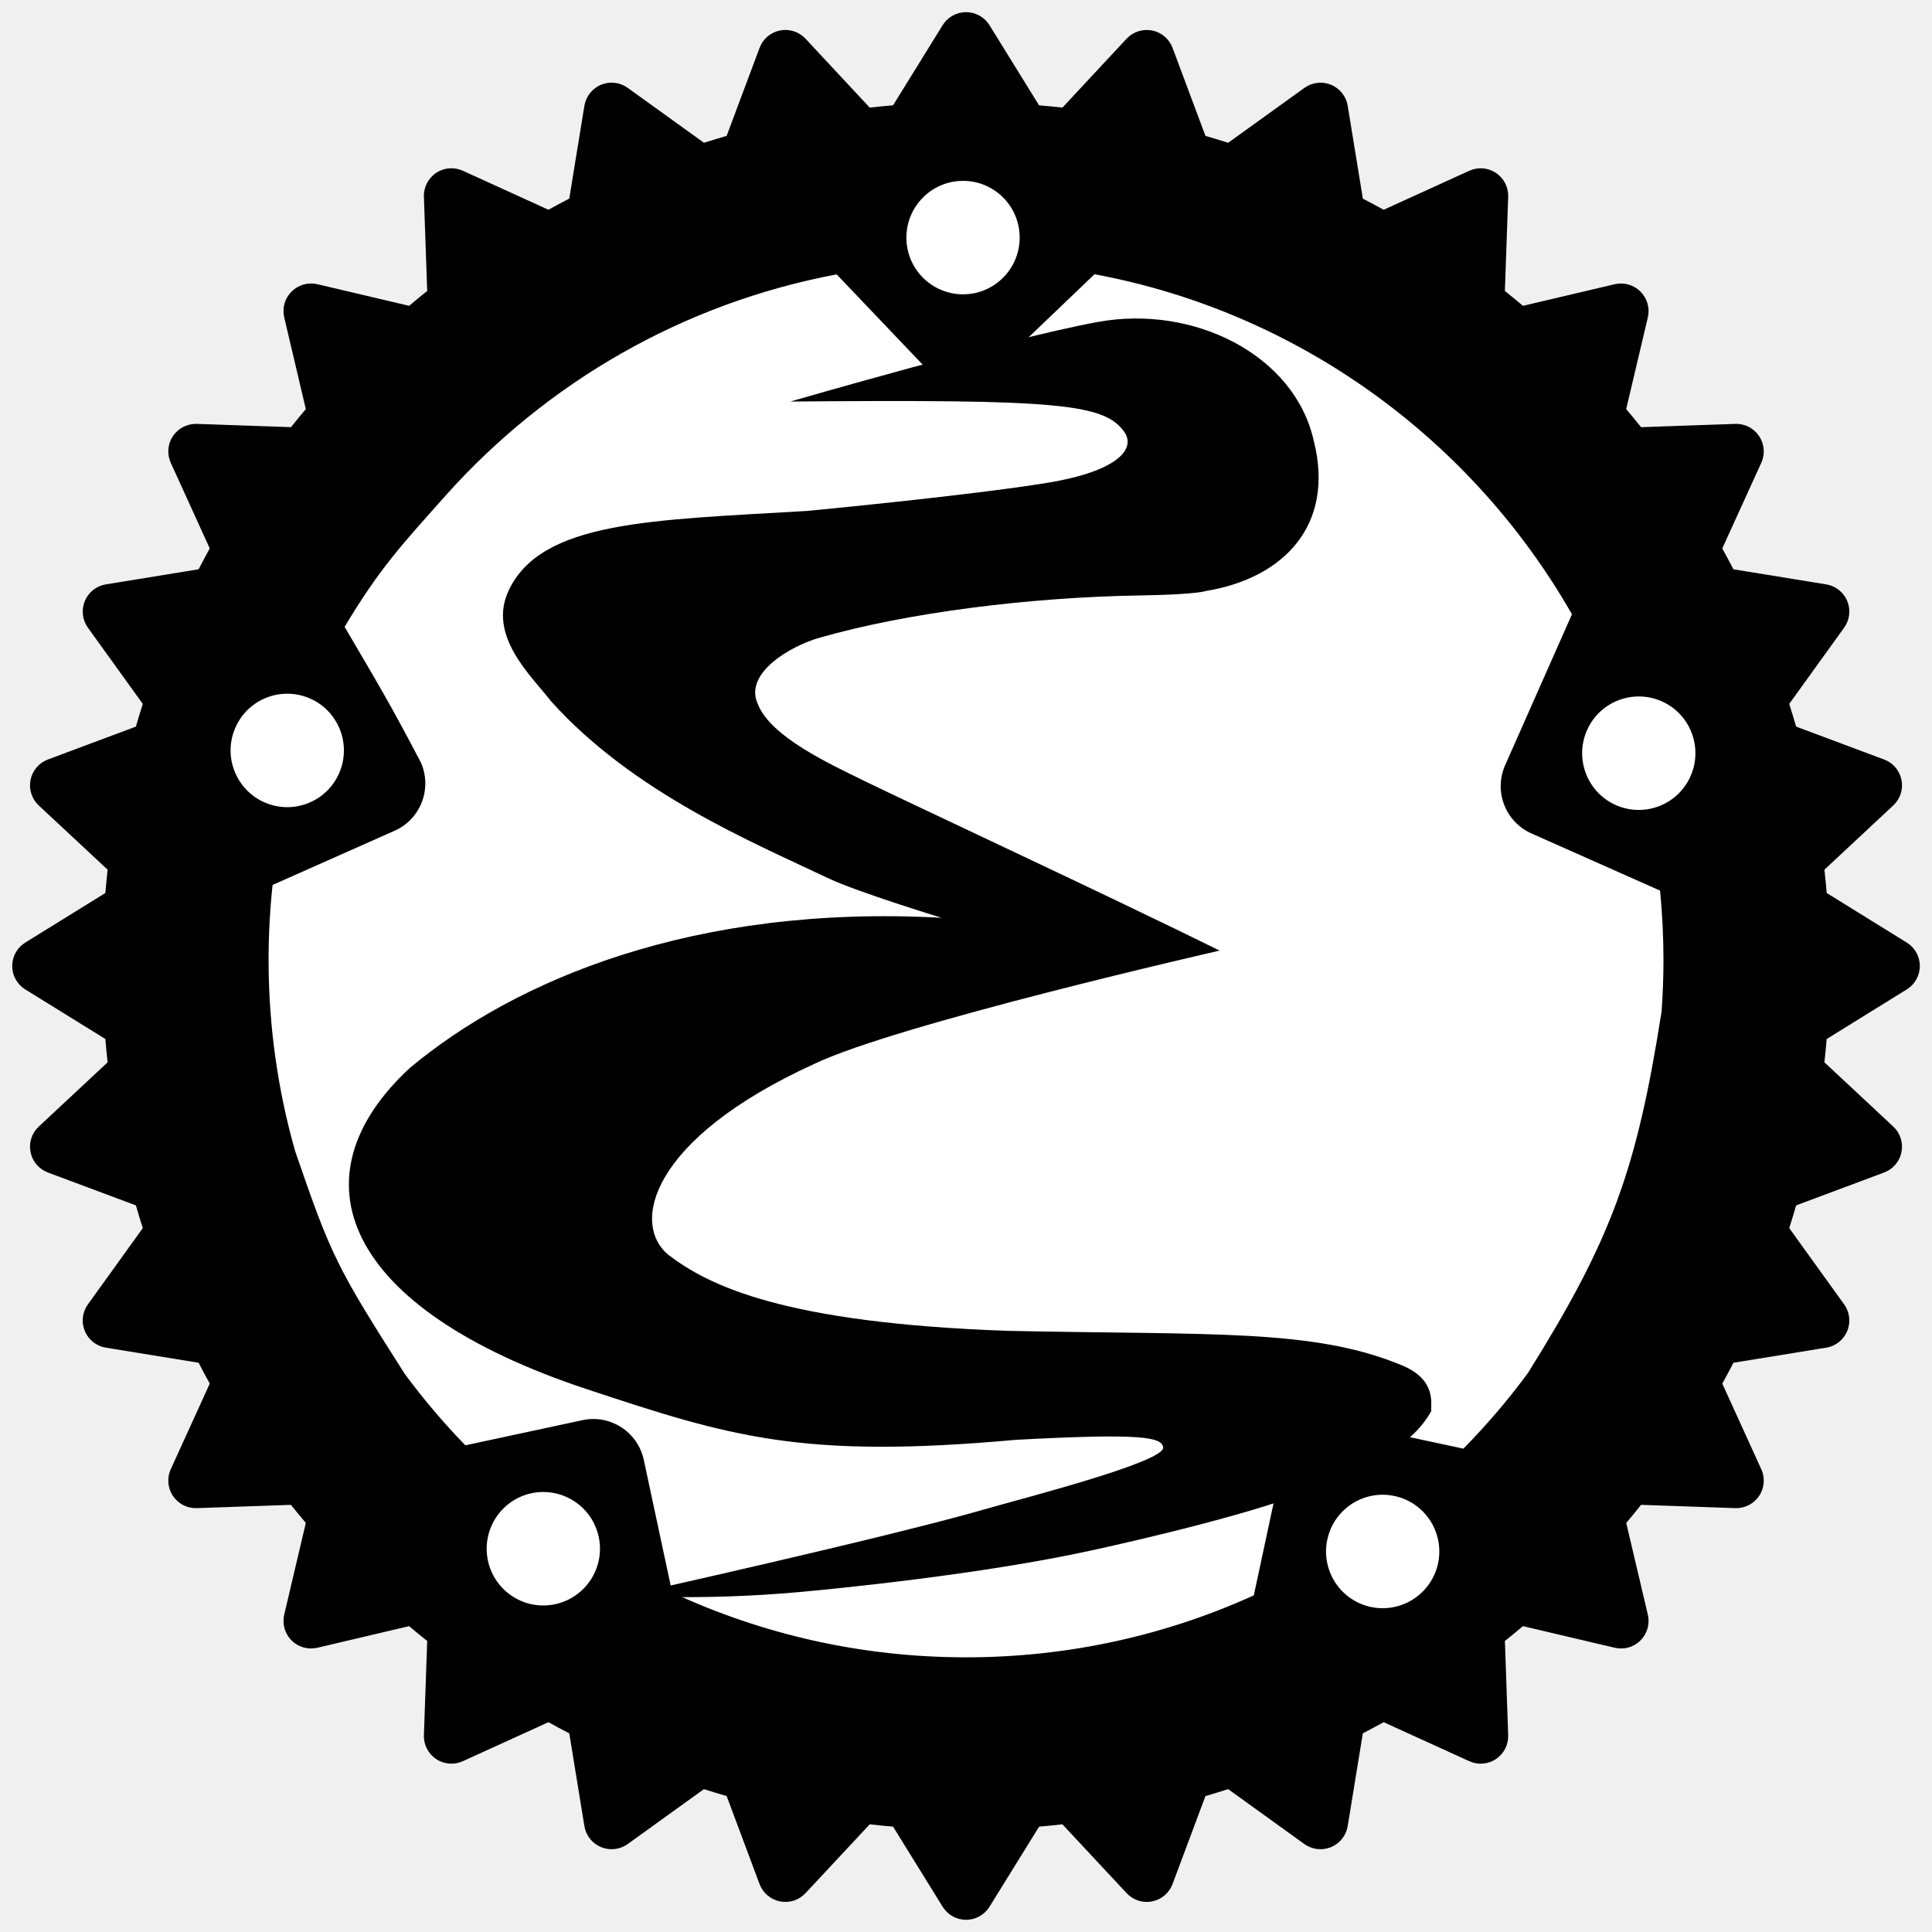
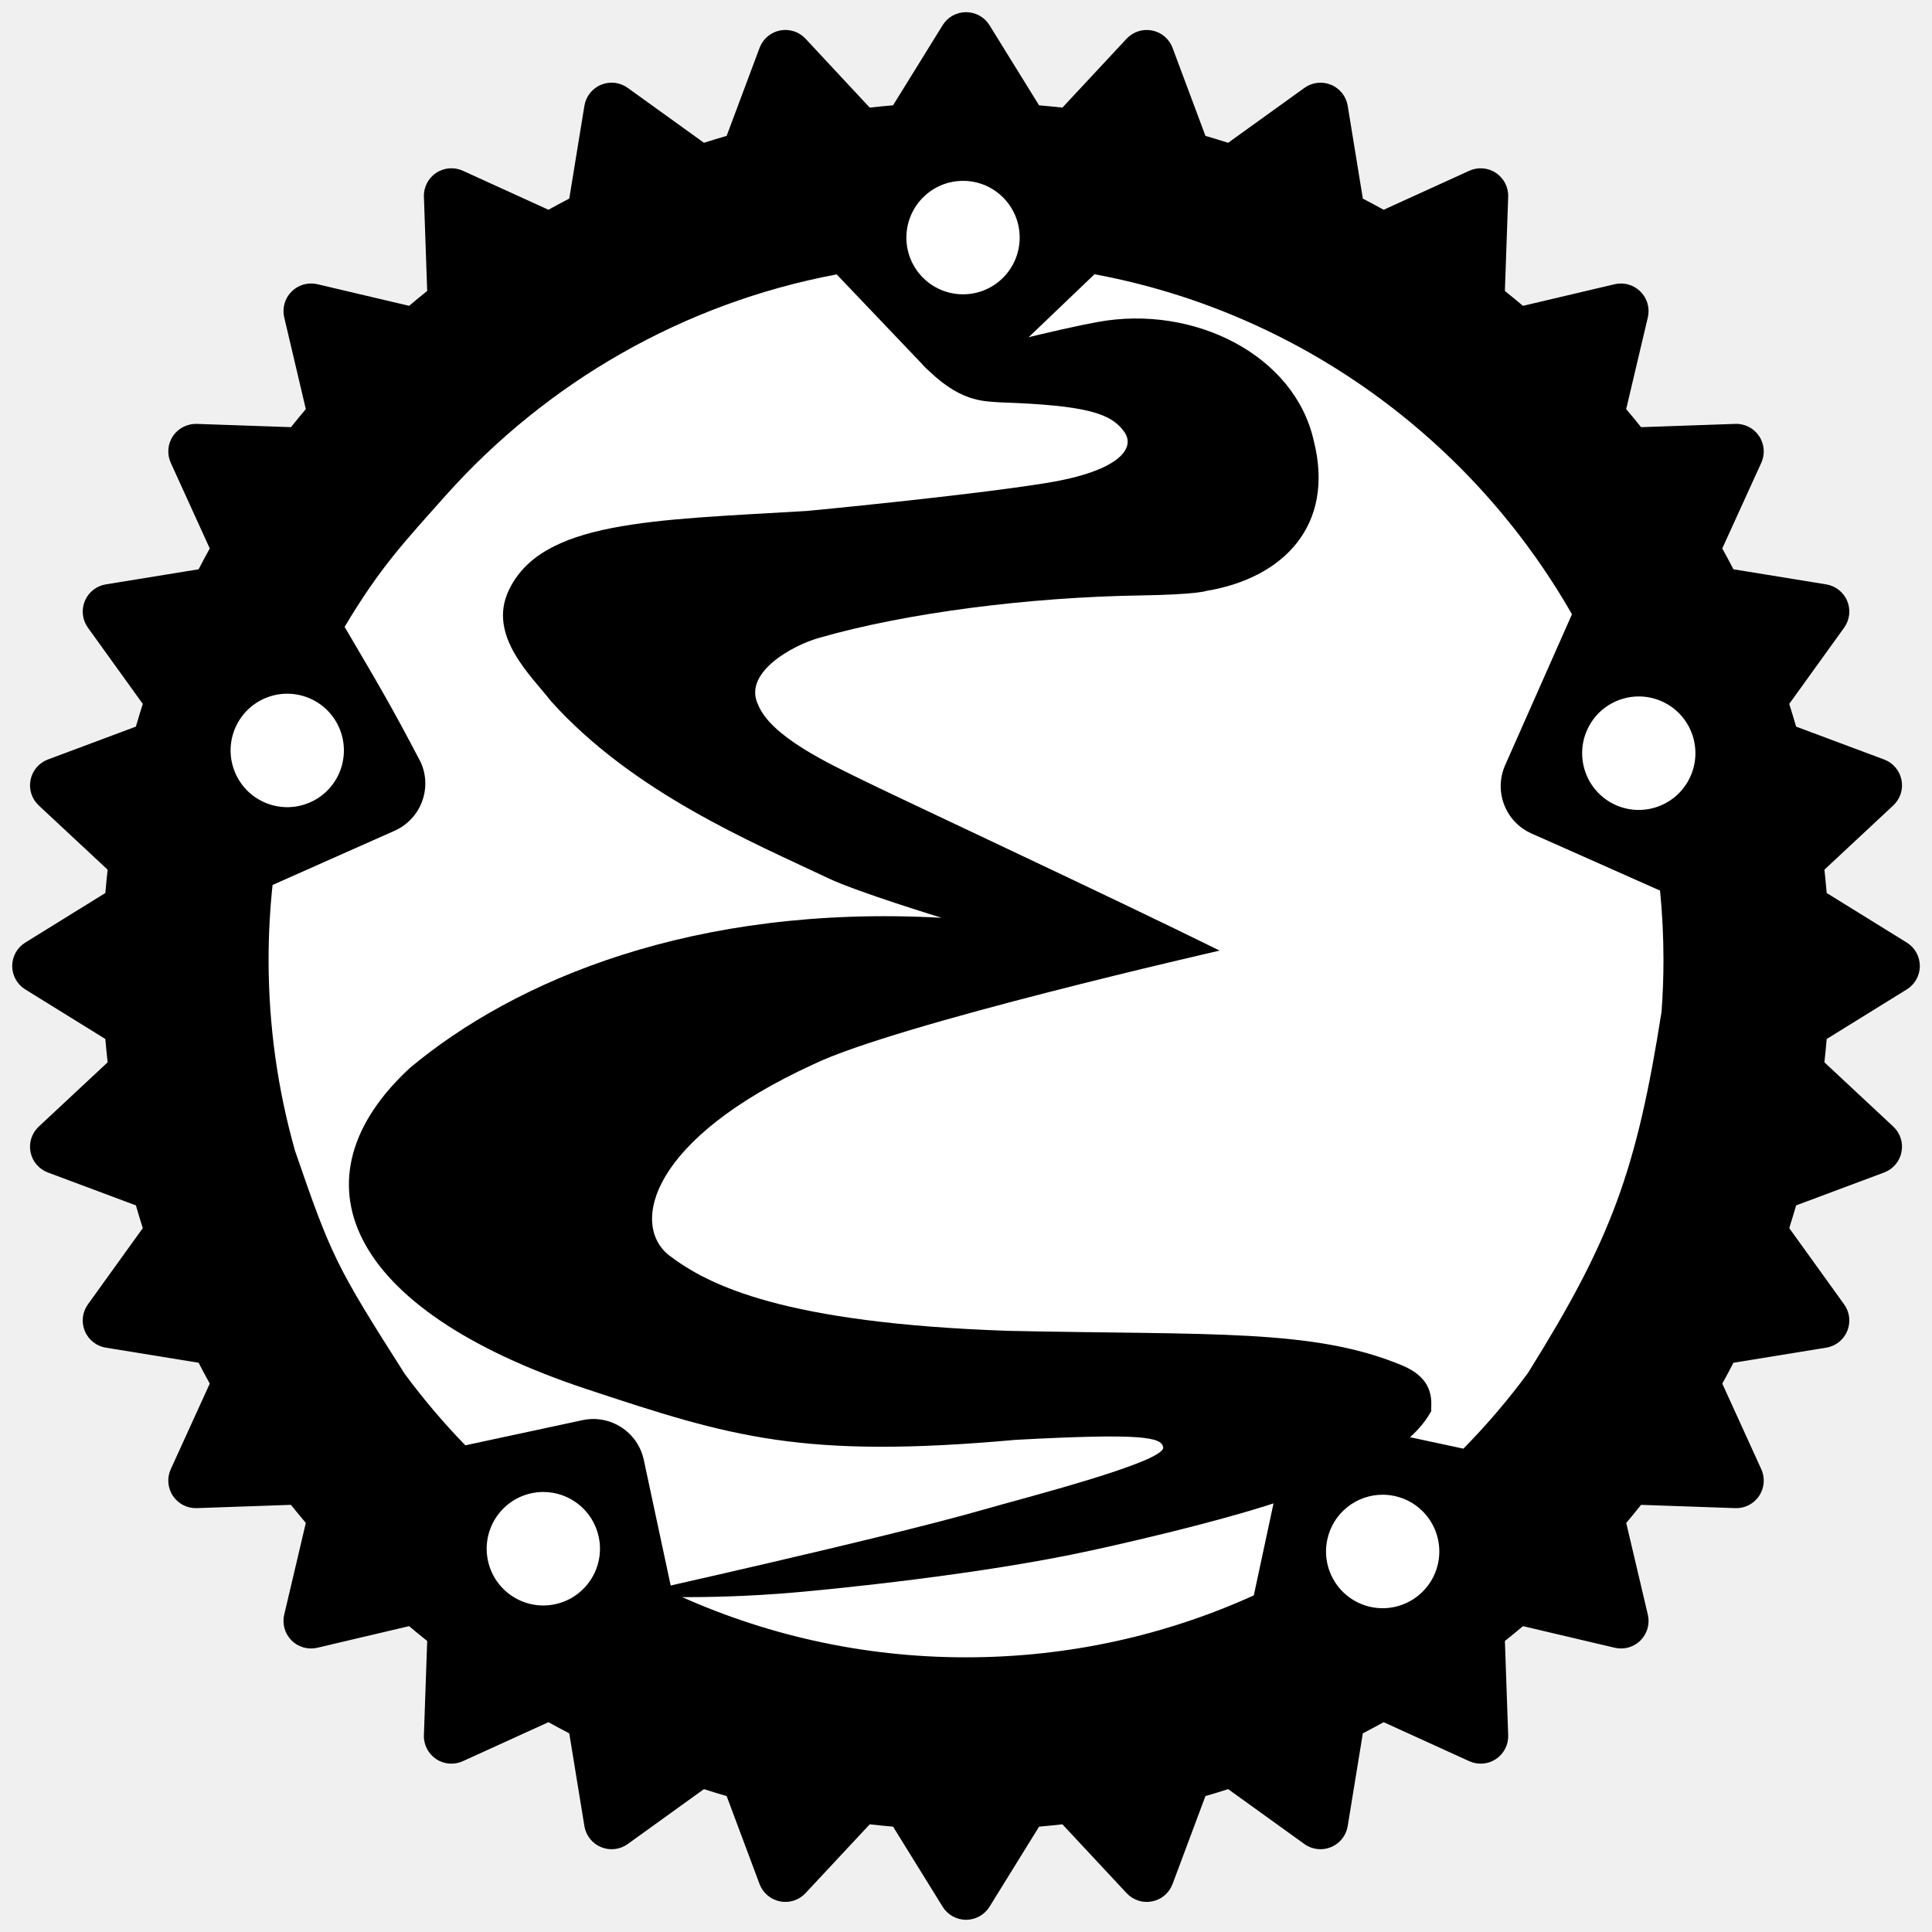
<svg xmlns="http://www.w3.org/2000/svg" xml:space="preserve" style="enable-background:new 0 0 144 144;" viewBox="19 19 106 106" height="144px" width="144px" y="0px" x="0px" id="Layer_1" version="1.1">
  <defs id="defs1226" />
  <g id="g1895">
    <circle r="44.416" cy="72" cx="72" id="path1888" style="opacity:1;fill:#ffffff;fill-opacity:1;stroke:none;stroke-width:3.617;stroke-miterlimit:4;stroke-dasharray:none;stroke-opacity:1" />
    <path id="path3" d="m 72.003,19.667 c -0.524,0 -1.011,0.271 -1.285,0.716 l -2.72,4.395 c -0.428,0.035 -0.856,0.078 -1.281,0.125 l -3.522,-3.78 c -0.357,-0.382 -0.887,-0.552 -1.4,-0.451 -0.515,0.103 -0.938,0.463 -1.121,0.955 l -1.806,4.828 c -0.418,0.12 -0.832,0.248 -1.245,0.378 l -4.184,-3.012 c -0.425,-0.307 -0.978,-0.372 -1.462,-0.17 -0.483,0.2 -0.83,0.638 -0.914,1.154 l -0.83,5.091 c -0.384,0.199 -0.764,0.403 -1.143,0.612 l -4.694,-2.139 c -0.477,-0.218 -1.034,-0.174 -1.468,0.118 -0.436,0.29 -0.69,0.788 -0.67,1.311 l 0.18,5.166 c -0.334,0.267 -0.665,0.539 -0.992,0.815 l -5.031,-1.186 c -0.511,-0.119 -1.048,0.034 -1.418,0.404 -0.372,0.371 -0.523,0.905 -0.403,1.416 l 1.185,5.032 c -0.275,0.326 -0.547,0.657 -0.814,0.991 L 29.799,42.257 c -0.521,-0.015 -1.02,0.234 -1.311,0.67 -0.292,0.434 -0.335,0.99 -0.118,1.468 l 2.139,4.696 c -0.208,0.377 -0.413,0.757 -0.612,1.143 l -5.091,0.828 c -0.517,0.084 -0.952,0.43 -1.153,0.914 -0.2,0.485 -0.135,1.037 0.17,1.462 l 3.011,4.182 c -0.131,0.413 -0.258,0.829 -0.378,1.246 l -4.828,1.804 c -0.49,0.183 -0.851,0.608 -0.953,1.123 -0.102,0.514 0.07,1.042 0.453,1.4 l 3.777,3.522 c -0.047,0.425 -0.089,0.853 -0.125,1.28 l -4.394,2.72 c -0.445,0.275 -0.716,0.76 -0.716,1.285 0,0.525 0.271,1.011 0.716,1.285 l 4.394,2.72 c 0.036,0.428 0.078,0.855 0.125,1.28 l -3.777,3.524 c -0.383,0.357 -0.555,0.887 -0.453,1.4 0.102,0.515 0.463,0.937 0.953,1.121 l 4.828,1.804 c 0.12,0.418 0.247,0.834 0.378,1.247 l -3.011,4.184 c -0.306,0.426 -0.371,0.978 -0.17,1.461 0.201,0.485 0.637,0.831 1.154,0.914 l 5.09,0.828 c 0.199,0.386 0.402,0.765 0.612,1.144 l -2.139,4.694 c -0.218,0.477 -0.174,1.032 0.118,1.468 0.292,0.437 0.79,0.691 1.311,0.67 l 5.163,-0.18 c 0.269,0.336 0.541,0.665 0.817,0.992 l -1.185,5.032 c -0.12,0.51 0.031,1.044 0.403,1.415 0.369,0.373 0.907,0.521 1.418,0.401 l 5.031,-1.185 c 0.327,0.278 0.658,0.548 0.992,0.814 l -0.18,5.167 c -0.02,0.523 0.234,1.019 0.67,1.311 0.434,0.291 0.991,0.334 1.468,0.116 l 4.694,-2.138 c 0.378,0.21 0.758,0.413 1.143,0.612 l 0.83,5.088 c 0.084,0.518 0.43,0.955 0.914,1.154 0.483,0.201 1.037,0.137 1.462,-0.168 l 4.182,-3.013 c 0.413,0.131 0.829,0.26 1.247,0.38 l 1.804,4.825 c 0.183,0.49 0.608,0.853 1.123,0.953 0.514,0.104 1.042,-0.067 1.399,-0.451 l 3.524,-3.777 c 0.425,0.049 0.853,0.09 1.281,0.128 l 2.72,4.394 c 0.274,0.443 0.76,0.716 1.284,0.716 0.524,0 1.012,-0.272 1.287,-0.716 l 2.72,-4.394 c 0.428,-0.038 0.855,-0.079 1.28,-0.128 l 3.522,3.777 c 0.357,0.384 0.887,0.555 1.4,0.451 0.515,-0.101 0.938,-0.463 1.121,-0.953 l 1.804,-4.825 c 0.418,-0.12 0.834,-0.249 1.246,-0.38 l 4.184,3.013 c 0.425,0.305 0.978,0.369 1.461,0.168 0.484,-0.199 0.83,-0.637 0.914,-1.154 l 0.83,-5.088 c 0.384,-0.199 0.764,-0.405 1.143,-0.612 l 4.694,2.138 c 0.477,0.218 1.033,0.175 1.468,-0.116 0.436,-0.292 0.689,-0.787 0.67,-1.311 l -0.18,-5.167 c 0.334,-0.267 0.666,-0.536 0.992,-0.814 l 5.031,1.185 c 0.511,0.12 1.047,-0.028 1.416,-0.401 0.372,-0.371 0.523,-0.905 0.403,-1.415 l -1.185,-5.032 c 0.276,-0.327 0.548,-0.656 0.814,-0.992 l 5.166,0.18 c 0.521,0.021 1.019,-0.233 1.31,-0.67 0.292,-0.436 0.337,-0.991 0.118,-1.468 l -2.138,-4.694 c 0.209,-0.379 0.413,-0.758 0.611,-1.144 l 5.091,-0.828 c 0.518,-0.083 0.953,-0.429 1.153,-0.914 0.2,-0.483 0.137,-1.035 -0.17,-1.461 l -3.011,-4.184 c 0.13,-0.413 0.257,-0.829 0.378,-1.247 l 4.826,-1.804 c 0.491,-0.184 0.853,-0.606 0.953,-1.121 0.104,-0.514 -0.067,-1.043 -0.451,-1.4 l -3.777,-3.524 c 0.046,-0.425 0.088,-0.853 0.125,-1.28 l 4.394,-2.72 c 0.445,-0.274 0.716,-0.761 0.716,-1.285 0,-0.524 -0.27,-1.01 -0.715,-1.285 l -4.394,-2.72 c -0.037,-0.428 -0.079,-0.855 -0.125,-1.28 l 3.775,-3.522 c 0.384,-0.358 0.557,-0.887 0.453,-1.4 -0.101,-0.515 -0.462,-0.94 -0.953,-1.123 l -4.828,-1.804 c -0.121,-0.418 -0.248,-0.834 -0.378,-1.246 l 3.012,-4.182 c 0.307,-0.425 0.37,-0.977 0.17,-1.462 -0.2,-0.483 -0.637,-0.829 -1.154,-0.914 l -5.09,-0.828 c -0.198,-0.386 -0.404,-0.766 -0.612,-1.143 l 2.139,-4.696 c 0.219,-0.478 0.174,-1.034 -0.118,-1.468 -0.291,-0.436 -0.784,-0.69 -1.31,-0.67 l -5.166,0.18 c -0.267,-0.334 -0.54,-0.666 -0.817,-0.991 l 1.188,-5.032 c 0.12,-0.511 -0.032,-1.045 -0.404,-1.416 -0.369,-0.37 -0.904,-0.524 -1.415,-0.404 l -5.032,1.186 c -0.326,-0.276 -0.657,-0.548 -0.992,-0.815 l 0.181,-5.166 c 0.02,-0.523 -0.235,-1.021 -0.671,-1.311 -0.437,-0.292 -0.989,-0.335 -1.466,-0.118 l -4.694,2.139 c -0.379,-0.208 -0.759,-0.413 -1.143,-0.612 l -0.83,-5.091 c -0.084,-0.516 -0.43,-0.954 -0.914,-1.154 -0.483,-0.201 -1.037,-0.136 -1.462,0.17 l -4.185,3.012 c -0.412,-0.131 -0.826,-0.258 -1.244,-0.378 l -1.804,-4.828 c -0.183,-0.492 -0.608,-0.853 -1.123,-0.955 -0.514,-0.101 -1.043,0.069 -1.4,0.451 l -3.521,3.78 c -0.425,-0.047 -0.854,-0.09 -1.281,-0.125 l -2.719,-4.395 c -0.275,-0.445 -0.763,-0.716 -1.287,-0.716 z m -0.095,9.256 c 0.795,0.018 1.583,0.341 2.177,0.962 1.185,1.245 1.141,3.214 -0.102,4.401 -1.24,1.188 -3.208,1.142 -4.395,-0.102 -1.184,-1.243 -1.138,-3.211 0.104,-4.399 0.62,-0.594 1.422,-0.88 2.217,-0.861 z m 7.143,5.123 c 11.221,2.089 20.72,9.074 26.195,18.657 l -3.666,8.28 c -0.633,1.433 0.013,3.109 1.442,3.744 l 7.058,3.136 c 0.122,1.253 0.187,2.518 0.187,3.801 0,0.956 -0.035,1.902 -0.105,2.841 -1.368,8.714 -2.75,12.493 -7.327,19.819 -1.081,1.469 -2.268,2.859 -3.545,4.158 l -6.575,-1.412 c -1.531,-0.328 -3.036,0.646 -3.364,2.18 l -1.56,7.281 c -4.814,2.185 -10.16,3.399 -15.79,3.399 -5.759,0 -11.221,-1.275 -16.121,-3.553 l -1.558,-7.279 c -0.328,-1.532 -1.834,-2.509 -3.364,-2.18 l -6.427,1.38 c -1.193,-1.228 -2.304,-2.537 -3.324,-3.918 -3.752,-5.891 -4.024,-6.439 -6.013,-12.219 -0.949,-3.336 -1.458,-6.858 -1.458,-10.497 0,-1.389 0.075,-2.761 0.219,-4.11 l 6.695,-2.975 c 1.43,-0.635 2.076,-2.311 1.441,-3.744 -1.686,-3.233 -2.512,-4.589 -4.184,-7.441 1.962,-3.286 3.248,-4.624 5.588,-7.256 5.506,-6.145 12.969,-10.499 21.409,-12.083 l 4.786,5.022 c 1.082,1.133 2.873,1.175 4.005,0.092 z m -44.346,23.014 c 1.211,-0.021 2.374,0.671 2.896,1.85 0.696,1.571 -0.011,3.413 -1.58,4.108 -1.569,0.697 -3.406,-0.012 -4.102,-1.584 -0.696,-1.572 0.012,-3.409 1.581,-4.106 0.393,-0.174 0.801,-0.26 1.205,-0.267 z m 74.262,0.151 c 0.404,0.007 0.813,0.093 1.205,0.267 1.569,0.696 2.276,2.537 1.58,4.108 -0.695,1.572 -2.53,2.281 -4.1,1.584 -1.567,-0.696 -2.275,-2.536 -1.58,-4.109 0.521,-1.178 1.685,-1.871 2.896,-1.85 z M 48.784,100.858 c 1.445,-0.013 2.75,0.991 3.065,2.461 0.359,1.68 -0.71,3.336 -2.387,3.696 -1.678,0.362 -3.33,-0.708 -3.691,-2.389 -0.359,-1.684 0.709,-3.337 2.387,-3.699 0.21,-0.045 0.419,-0.067 0.625,-0.069 z m 46.103,0.151 c 0.206,0.002 0.416,0.025 0.625,0.07 1.678,0.359 2.747,2.016 2.387,3.696 -0.36,1.68 -2.014,2.75 -3.691,2.391 -1.678,-0.362 -2.745,-2.016 -2.385,-3.699 0.314,-1.471 1.619,-2.473 3.064,-2.458 z" style="fill:#000000;stroke-width:1" />
-     <path style="fill:#000000;fill-opacity:1;fill-rule:evenodd;stroke:#000000;stroke-width:0;stroke-linecap:butt;stroke-linejoin:miter;stroke-miterlimit:4;stroke-dasharray:none;stroke-opacity:1" id="path4237" d="m 53.348,106.539 c 0,0 4.077,0.288 9.321,-0.174 2.124,-0.187 10.187,-0.979 16.216,-2.301 0,0 7.35,-1.573 11.283,-3.022 4.115,-1.516 6.354,-2.803 7.361,-4.627 -0.044,-0.374 0.31,-1.699 -1.587,-2.494 -4.851,-2.035 -10.477,-1.667 -21.61,-1.903 -12.346,-0.424 -16.453,-2.491 -18.64,-4.155 -2.098,-1.688 -1.043,-6.359 7.946,-10.474 4.528,-2.191 22.278,-6.234 22.278,-6.234 -5.978,-2.955 -17.125,-8.149 -19.416,-9.271 -2.01,-0.984 -5.226,-2.465 -5.923,-4.257 -0.79,-1.721 1.867,-3.203 3.351,-3.627 4.78,-1.379 11.528,-2.236 17.669,-2.332 3.087,-0.048 3.588,-0.247 3.588,-0.247 C 89.445,50.713 92.249,47.799 91.08,43.184 90.031,38.473 84.5,35.705 79.243,36.663 c -4.95,0.902 -16.881,4.368 -16.881,4.368 14.748,-0.128 17.216,0.119 18.318,1.66 0.651,0.91 -0.296,2.158 -4.229,2.801 -4.282,0.699 -13.183,1.542 -13.183,1.542 -8.539,0.507 -14.554,0.541 -16.358,4.36 -1.179,2.495 1.257,4.701 2.324,6.082 4.511,5.016 11.026,7.722 15.22,9.714 1.578,0.75 6.208,2.165 6.208,2.165 -13.606,-0.748 -23.42,3.429 -29.177,8.24 -6.512,6.023 -3.631,13.202 9.709,17.622 7.879,2.611 11.787,3.839 23.54,2.78 6.923,-0.373 8.014,-0.151 8.083,0.417 0.097,0.8 -7.689,2.786 -9.815,3.4 -5.408,1.56 -19.584,4.71 -19.655,4.725 z" />
+     <path style="fill:#000000;fill-opacity:1;fill-rule:evenodd;stroke:#000000;stroke-width:0;stroke-linecap:butt;stroke-linejoin:miter;stroke-miterlimit:4;stroke-dasharray:none;stroke-opacity:1" id="path4237" d="m 53.348,106.539 c 0,0 4.077,0.288 9.321,-0.174 2.124,-0.187 10.187,-0.979 16.216,-2.301 0,0 7.35,-1.573 11.283,-3.022 4.115,-1.516 6.354,-2.803 7.361,-4.627 -0.044,-0.374 0.31,-1.699 -1.587,-2.494 -4.851,-2.035 -10.477,-1.667 -21.61,-1.903 -12.346,-0.424 -16.453,-2.491 -18.64,-4.155 -2.098,-1.688 -1.043,-6.359 7.946,-10.474 4.528,-2.191 22.278,-6.234 22.278,-6.234 -5.978,-2.955 -17.125,-8.149 -19.416,-9.271 -2.01,-0.984 -5.226,-2.465 -5.923,-4.257 -0.79,-1.721 1.867,-3.203 3.351,-3.627 4.78,-1.379 11.528,-2.236 17.669,-2.332 3.087,-0.048 3.588,-0.247 3.588,-0.247 C 89.445,50.713 92.249,47.799 91.08,43.184 90.031,38.473 84.5,35.705 79.243,36.663 c -2.329,0.425 -6.17,1.408 -9.62,2.34 1.998,2.093 3.312,1.999 4.282,2.074 4.784,0.163 6.064,0.619 6.776,1.614 0.651,0.91 -0.296,2.158 -4.229,2.801 -4.282,0.699 -13.183,1.542 -13.183,1.542 -8.539,0.507 -14.554,0.541 -16.358,4.36 -1.179,2.495 1.257,4.701 2.324,6.082 4.511,5.016 11.026,7.722 15.22,9.714 1.578,0.75 6.208,2.165 6.208,2.165 -13.606,-0.748 -23.42,3.429 -29.177,8.24 -6.512,6.023 -3.631,13.202 9.709,17.622 7.879,2.611 11.787,3.839 23.54,2.78 6.923,-0.373 8.014,-0.151 8.083,0.417 0.097,0.8 -7.689,2.786 -9.815,3.4 -5.408,1.56 -19.584,4.71 -19.655,4.725 z" />
  </g>
</svg>
